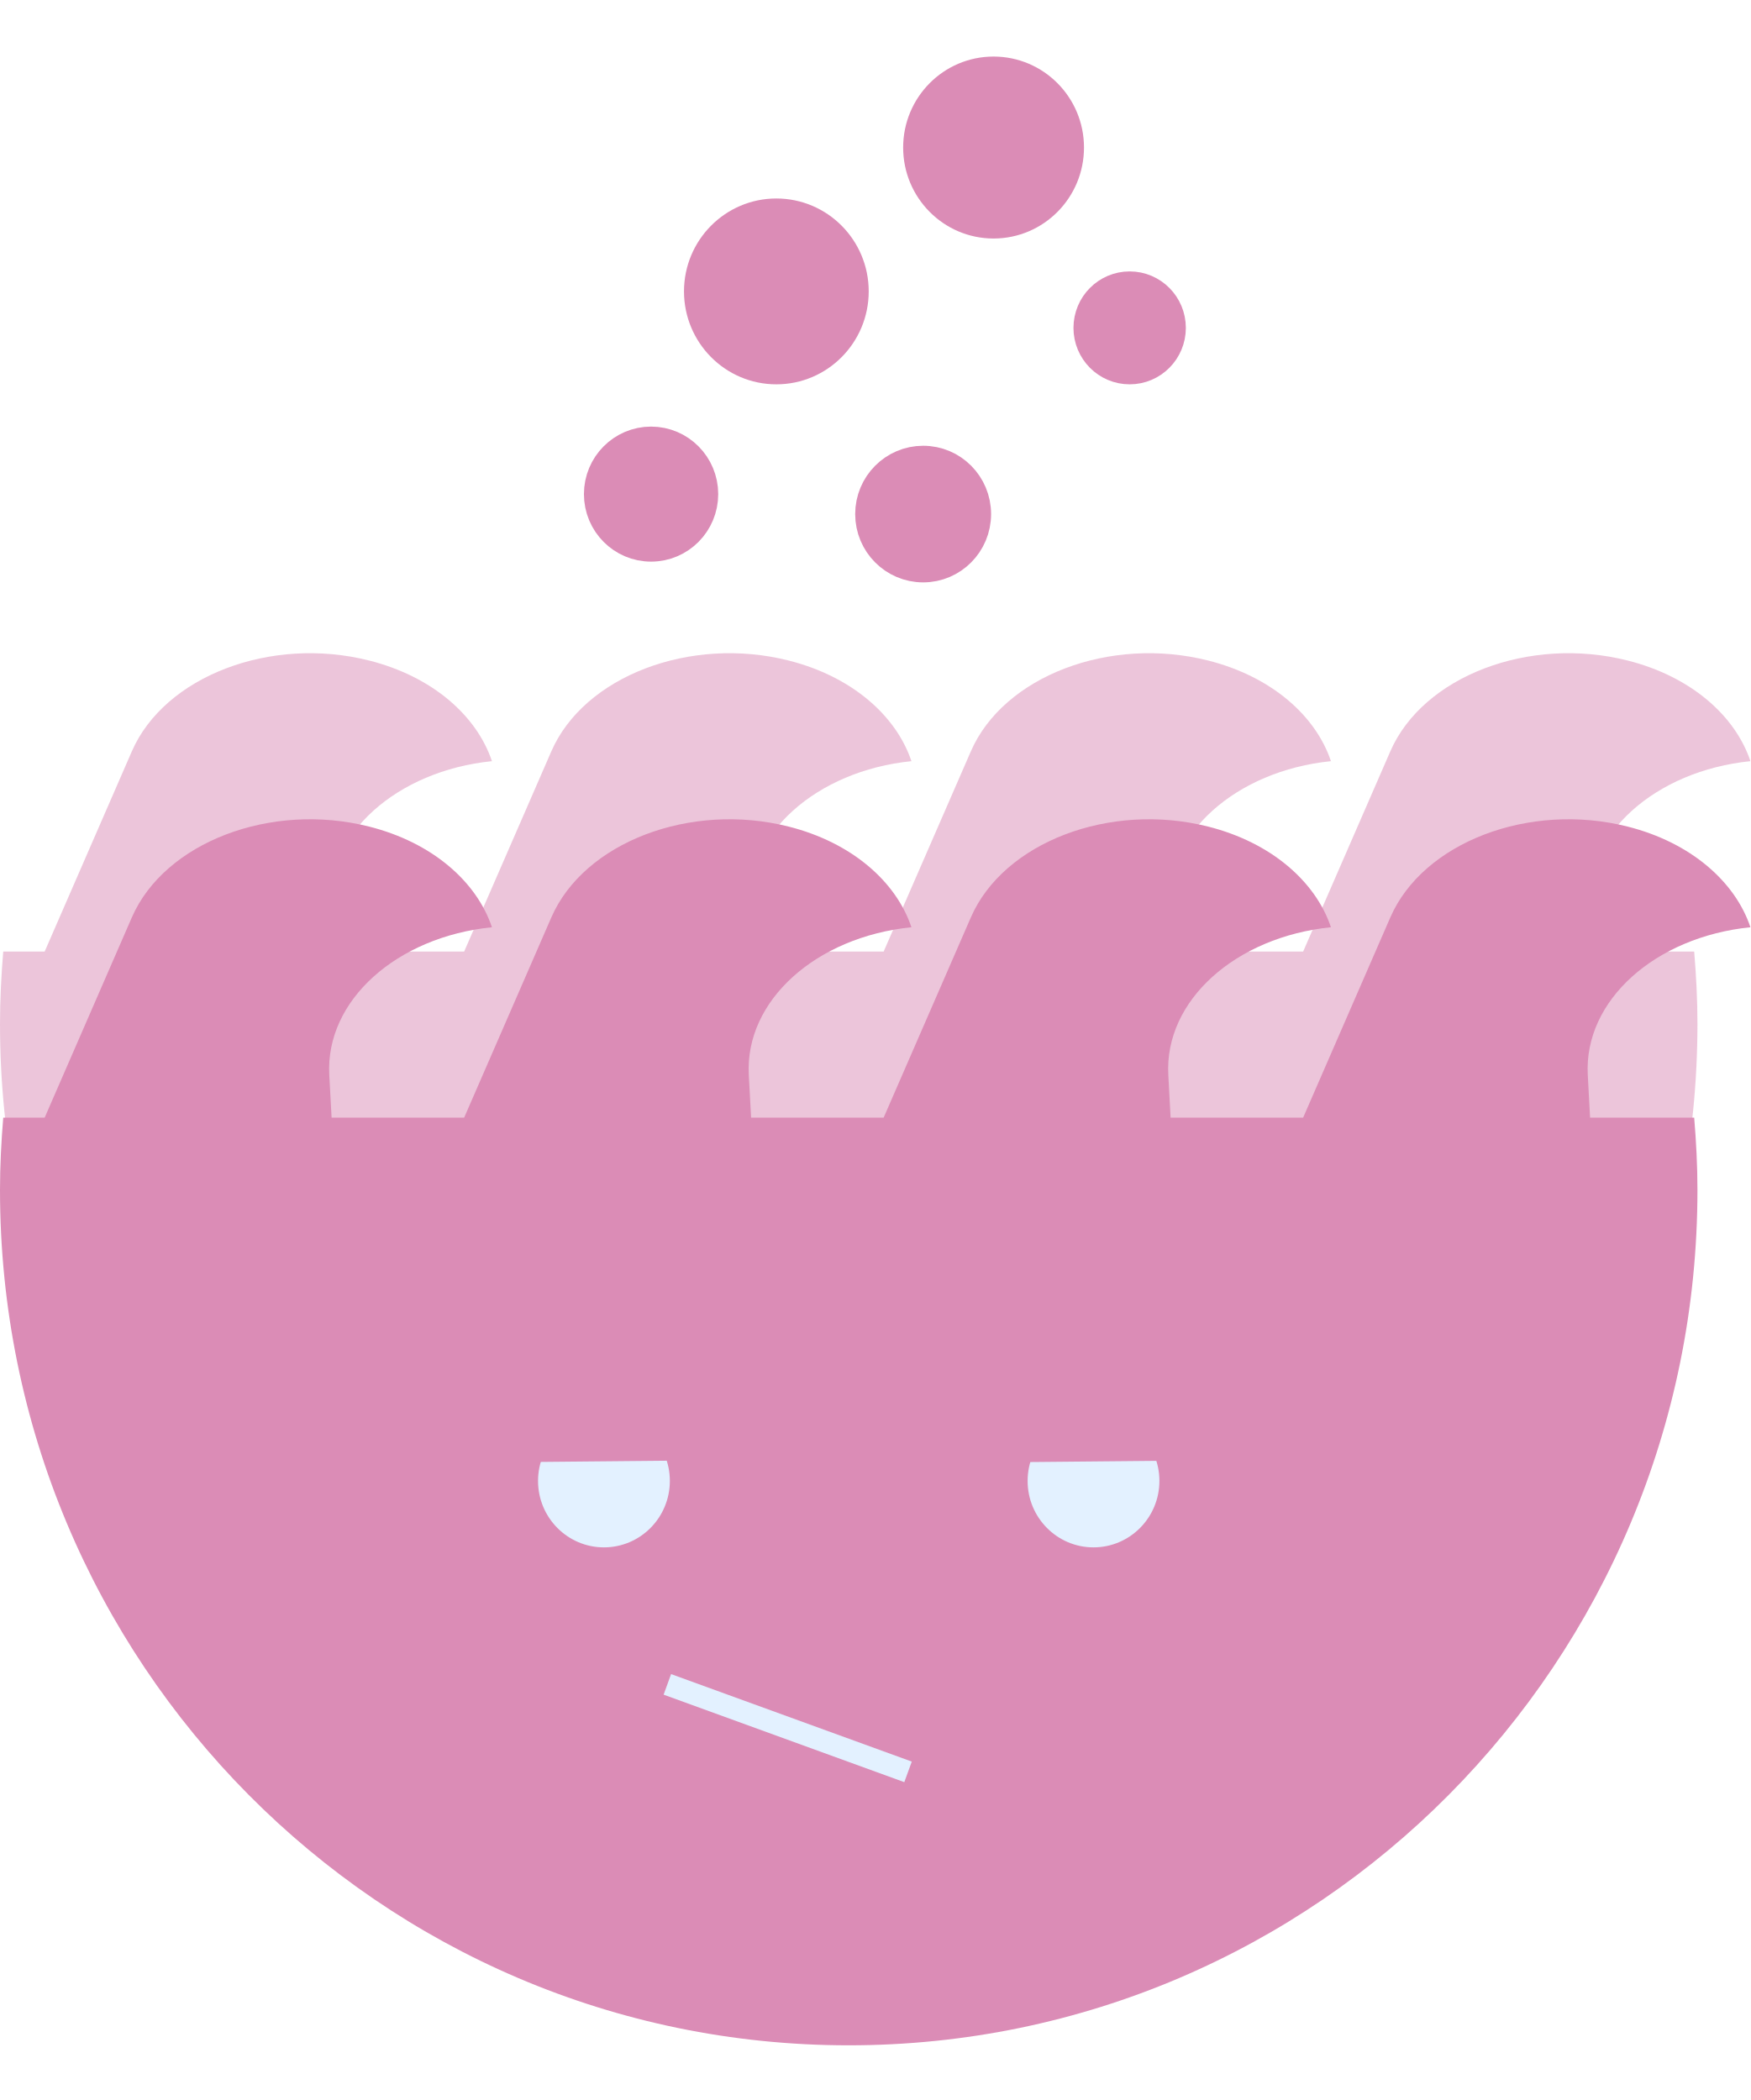
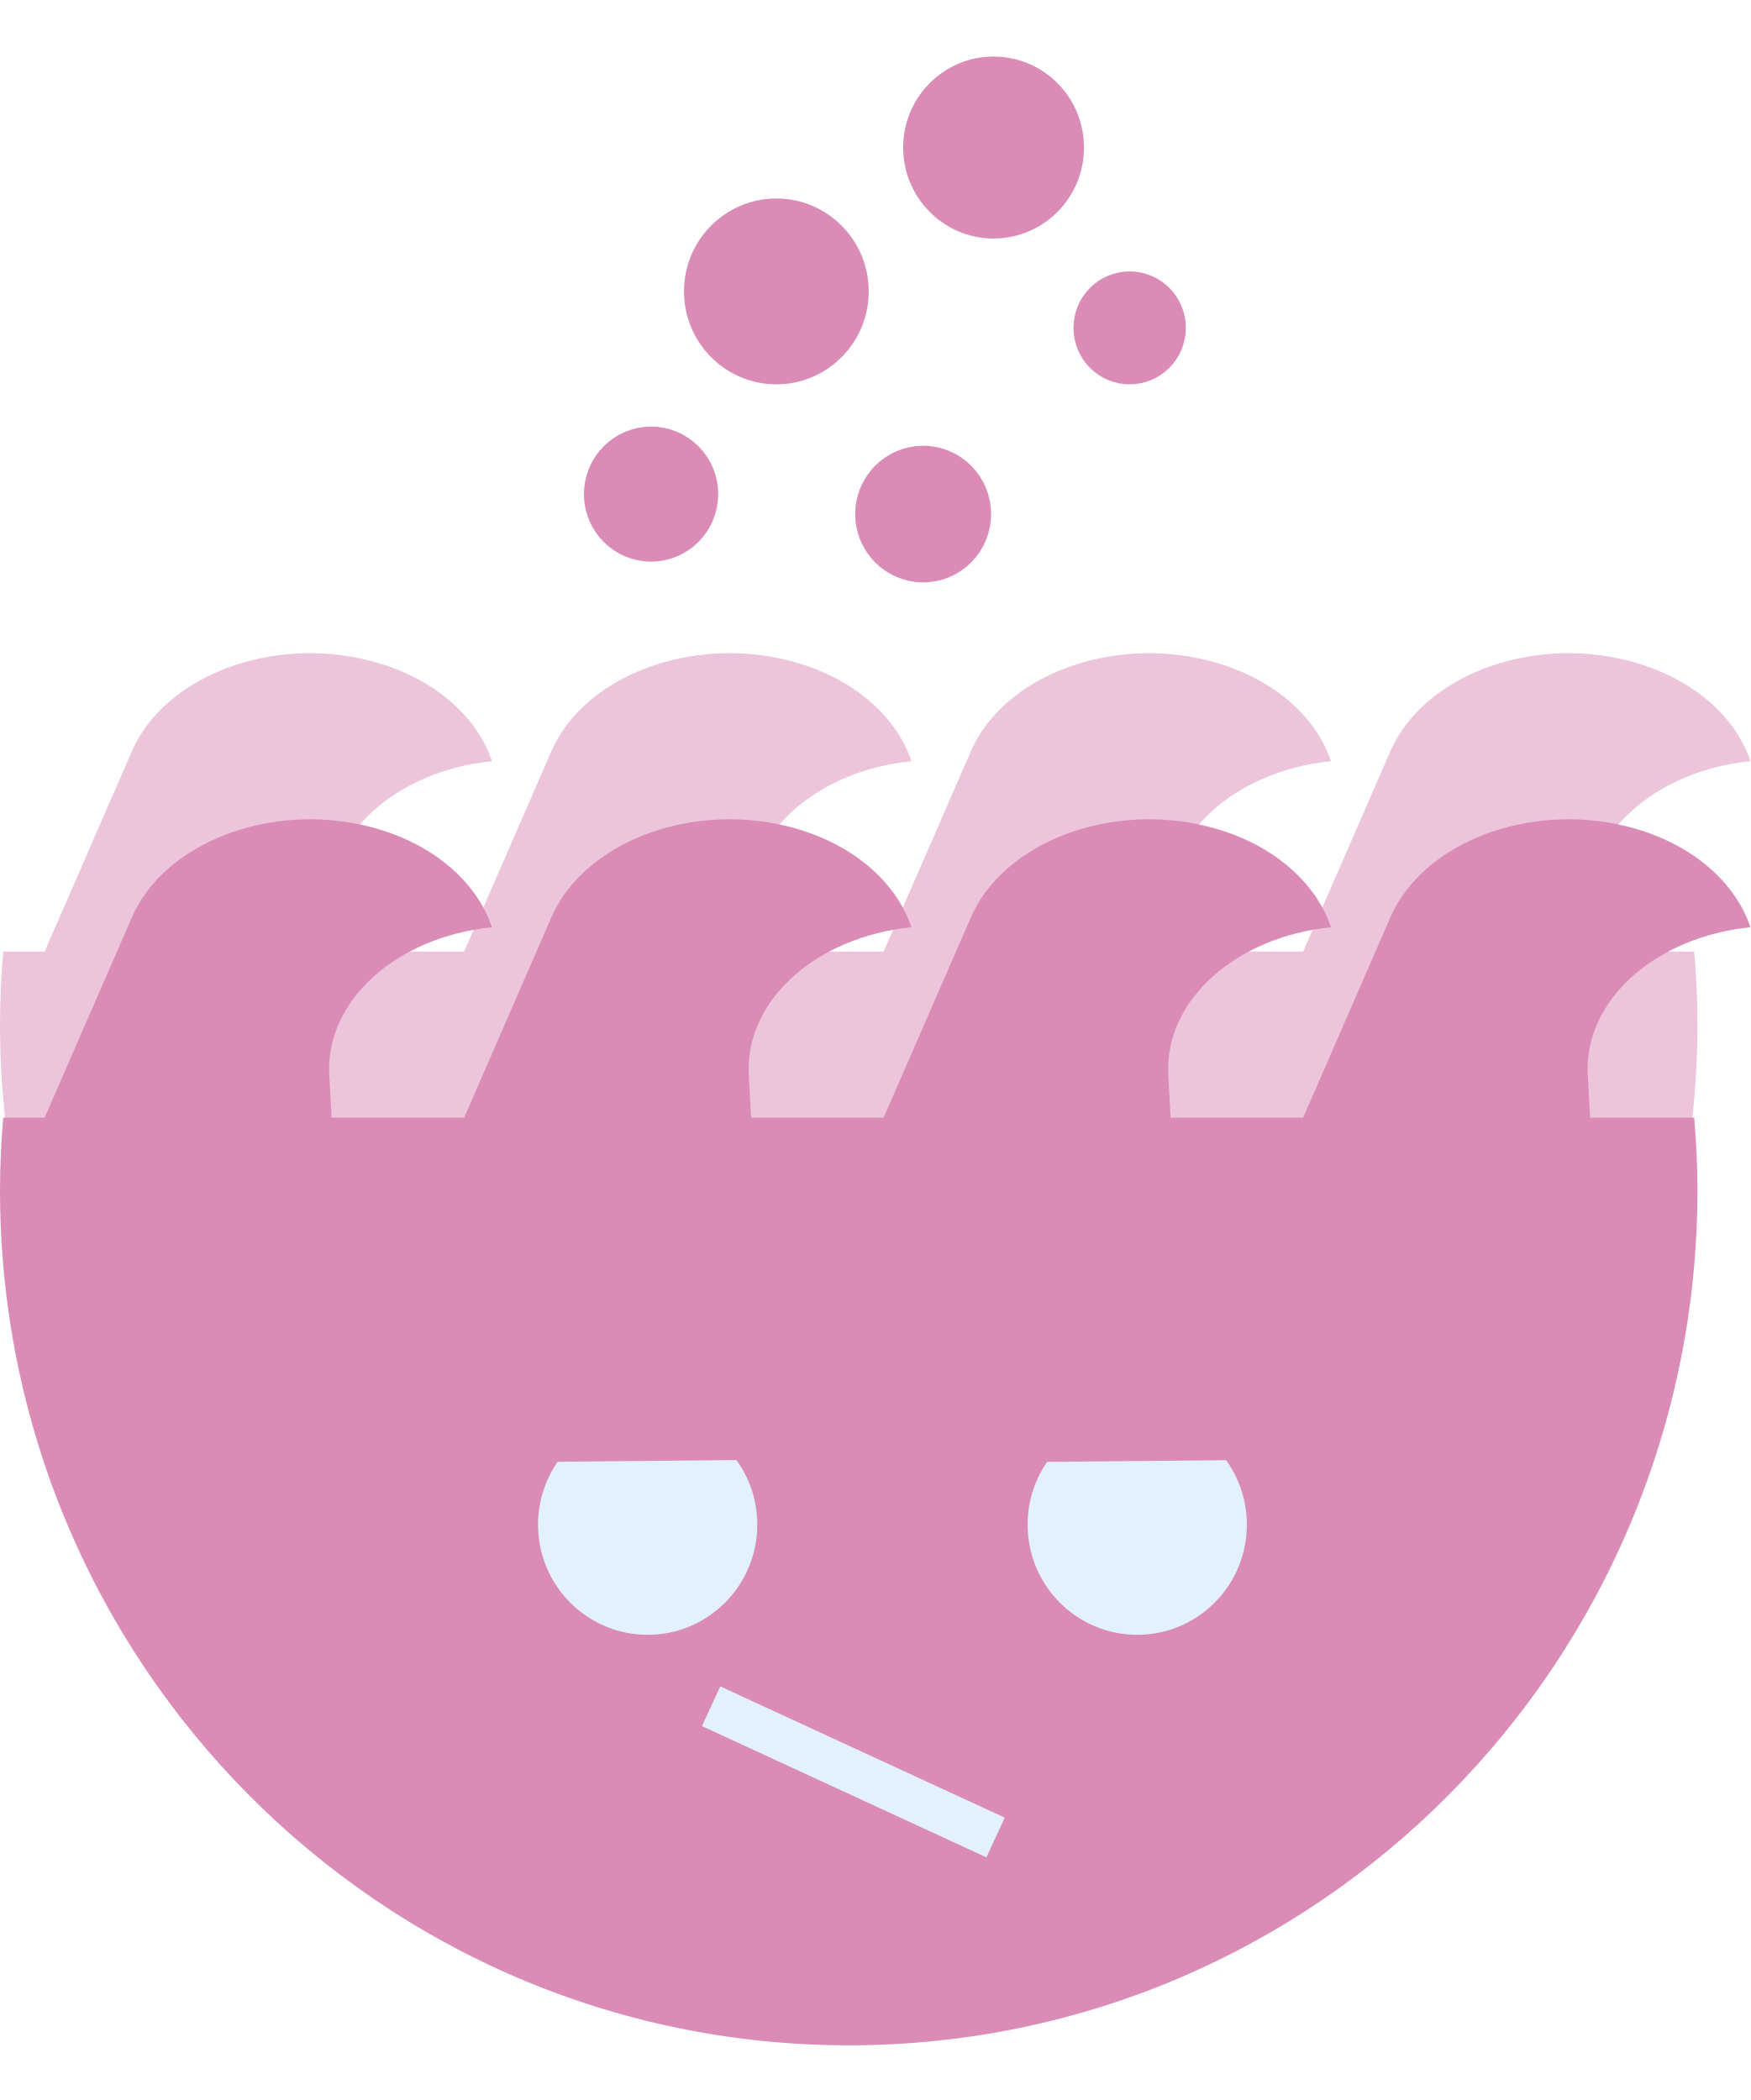
<svg xmlns="http://www.w3.org/2000/svg" width="50" height="60" viewBox="0 0 80 91" fill="none">
  <path d="M72.671 41L72.566 39.052C72.381 35.642 75.651 32.738 80 32.296C79.3 30.208 77.272 28.426 74.393 27.697C69.894 26.556 65.036 28.415 63.542 31.846L59.557 41H53.5L53.395 39.052C53.21 35.642 56.479 32.738 60.828 32.296C60.128 30.208 58.1 28.426 55.221 27.697C50.722 26.556 45.864 28.415 44.371 31.846L40.385 41H34.328L34.222 39.052C34.038 35.642 37.307 32.738 41.655 32.296C40.955 30.208 38.928 28.426 36.049 27.697C31.55 26.556 26.691 28.415 25.198 31.846L21.213 41H15.155L15.049 39.052C14.865 35.642 18.134 32.738 22.483 32.296C21.783 30.208 19.756 28.426 16.876 27.697C12.378 26.556 7.52 28.415 6.026 31.846L2.041 41H0.148C0.058 42.09 0 43.19 0 44.304C0 65.9 17.366 83.408 38.788 83.408C60.211 83.408 77.578 65.9 77.578 44.304C77.578 43.19 77.52 42.09 77.429 41H72.671Z" fill="#DB8CB6" fill-opacity="0.5" />
  <path d="M72.671 48.592L72.566 46.643C72.381 43.234 75.651 40.33 80 39.888C79.3 37.8 77.272 36.017 74.393 35.288C69.894 34.148 65.036 36.006 63.542 39.438L59.557 48.592H53.5L53.395 46.643C53.21 43.234 56.479 40.33 60.828 39.888C60.128 37.8 58.1 36.017 55.221 35.288C50.722 34.148 45.864 36.006 44.371 39.438L40.385 48.592H34.328L34.222 46.643C34.038 43.234 37.307 40.33 41.655 39.888C40.955 37.8 38.928 36.017 36.049 35.288C31.55 34.148 26.691 36.006 25.198 39.438L21.213 48.592H15.155L15.049 46.643C14.865 43.234 18.134 40.33 22.483 39.888C21.783 37.8 19.756 36.017 16.876 35.288C12.378 34.148 7.52 36.006 6.026 39.438L2.041 48.592H0.148C0.058 49.682 0 50.782 0 51.896C0 73.493 17.366 91 38.788 91C60.211 91 77.578 73.493 77.578 51.896C77.578 50.782 77.52 49.682 77.429 48.592H72.671Z" fill="#DB8CB6" />
-   <path d="M30.614 65.2C30.614 66.876 29.265 68.237 27.602 68.237C25.939 68.237 24.59 66.877 24.59 65.2C24.59 63.523 25.939 62.164 27.602 62.164C29.265 62.163 30.614 63.522 30.614 65.2Z" fill="#E3F1FF" />
-   <path d="M52.988 65.2C52.988 66.876 51.639 68.237 49.976 68.237C48.313 68.237 46.965 66.877 46.965 65.2C46.965 63.523 48.313 62.164 49.976 62.164C51.639 62.164 52.988 63.522 52.988 65.2Z" fill="#E3F1FF" />
+   <path d="M34.61 67.198C34.61 69.978 32.367 72.234 29.599 72.234C26.833 72.234 24.59 69.98 24.59 67.198C24.59 64.418 26.833 62.164 29.599 62.164C32.366 62.163 34.61 64.417 34.61 67.198Z" fill="#E3F1FF" />
+   <path d="M56.985 67.198C56.985 69.978 54.741 72.234 51.975 72.234C49.208 72.234 46.965 69.98 46.965 67.198C46.965 64.418 49.208 62.164 51.975 62.164C54.741 62.164 56.985 64.417 56.985 67.198Z" fill="#E3F1FF" />
  <path d="M34.426 64.237C34.389 60.24 31.144 57.03 27.179 57.068C23.215 57.105 20.031 60.376 20.069 64.373L34.426 64.237Z" fill="#DB8CB6" />
  <path d="M57.426 64.237C57.389 60.24 54.144 57.03 50.179 57.068C46.215 57.105 43.031 60.376 43.069 64.373L57.426 64.237Z" fill="#DB8CB6" />
  <path d="M31.91 20.088C31.91 21.288 30.945 22.26 29.756 22.26C28.566 22.26 27.602 21.288 27.602 20.088C27.602 18.889 28.566 17.916 29.756 17.916C30.945 17.916 31.91 18.889 31.91 20.088Z" fill="#DB8CB6" stroke="#DB8CB6" stroke-width="1.829" stroke-miterlimit="10" />
  <path d="M38.788 10.821C38.788 12.662 37.307 14.155 35.482 14.155C33.656 14.155 32.175 12.662 32.175 10.821C32.175 8.98 33.656 7.488 35.482 7.488C37.307 7.489 38.788 8.98 38.788 10.821Z" fill="#DB8CB6" stroke="#DB8CB6" stroke-width="1.829" stroke-miterlimit="10" />
  <path d="M44.381 21.001C44.381 22.221 43.4 23.209 42.191 23.209C40.981 23.209 39.999 22.221 39.999 21.001C39.999 19.781 40.981 18.792 42.191 18.792C43.401 18.791 44.381 19.78 44.381 21.001Z" fill="#DB8CB6" stroke="#DB8CB6" stroke-width="1.829" stroke-miterlimit="10" />
  <path d="M53.282 12.489C53.282 13.409 52.542 14.155 51.629 14.155C50.715 14.155 49.975 13.409 49.975 12.489C49.975 11.568 50.715 10.822 51.629 10.822C52.542 10.821 53.282 11.568 53.282 12.489Z" fill="#DB8CB6" stroke="#DB8CB6" stroke-width="1.829" stroke-miterlimit="10" />
  <path d="M48.627 4.244C48.627 6.036 47.186 7.489 45.408 7.489C43.633 7.489 42.191 6.036 42.191 4.244C42.191 2.453 43.633 1 45.408 1C47.185 1 48.627 2.453 48.627 4.244Z" fill="#DB8CB6" stroke="#DB8CB6" stroke-width="1.829" stroke-miterlimit="10" />
-   <path d="M30.5 74.5L41.5 78.5" stroke="#E3F1FF" />
+   <path d="M32.5 75.5L45.5 81.5" stroke="#E3F1FF" stroke-width="2" />
</svg>
